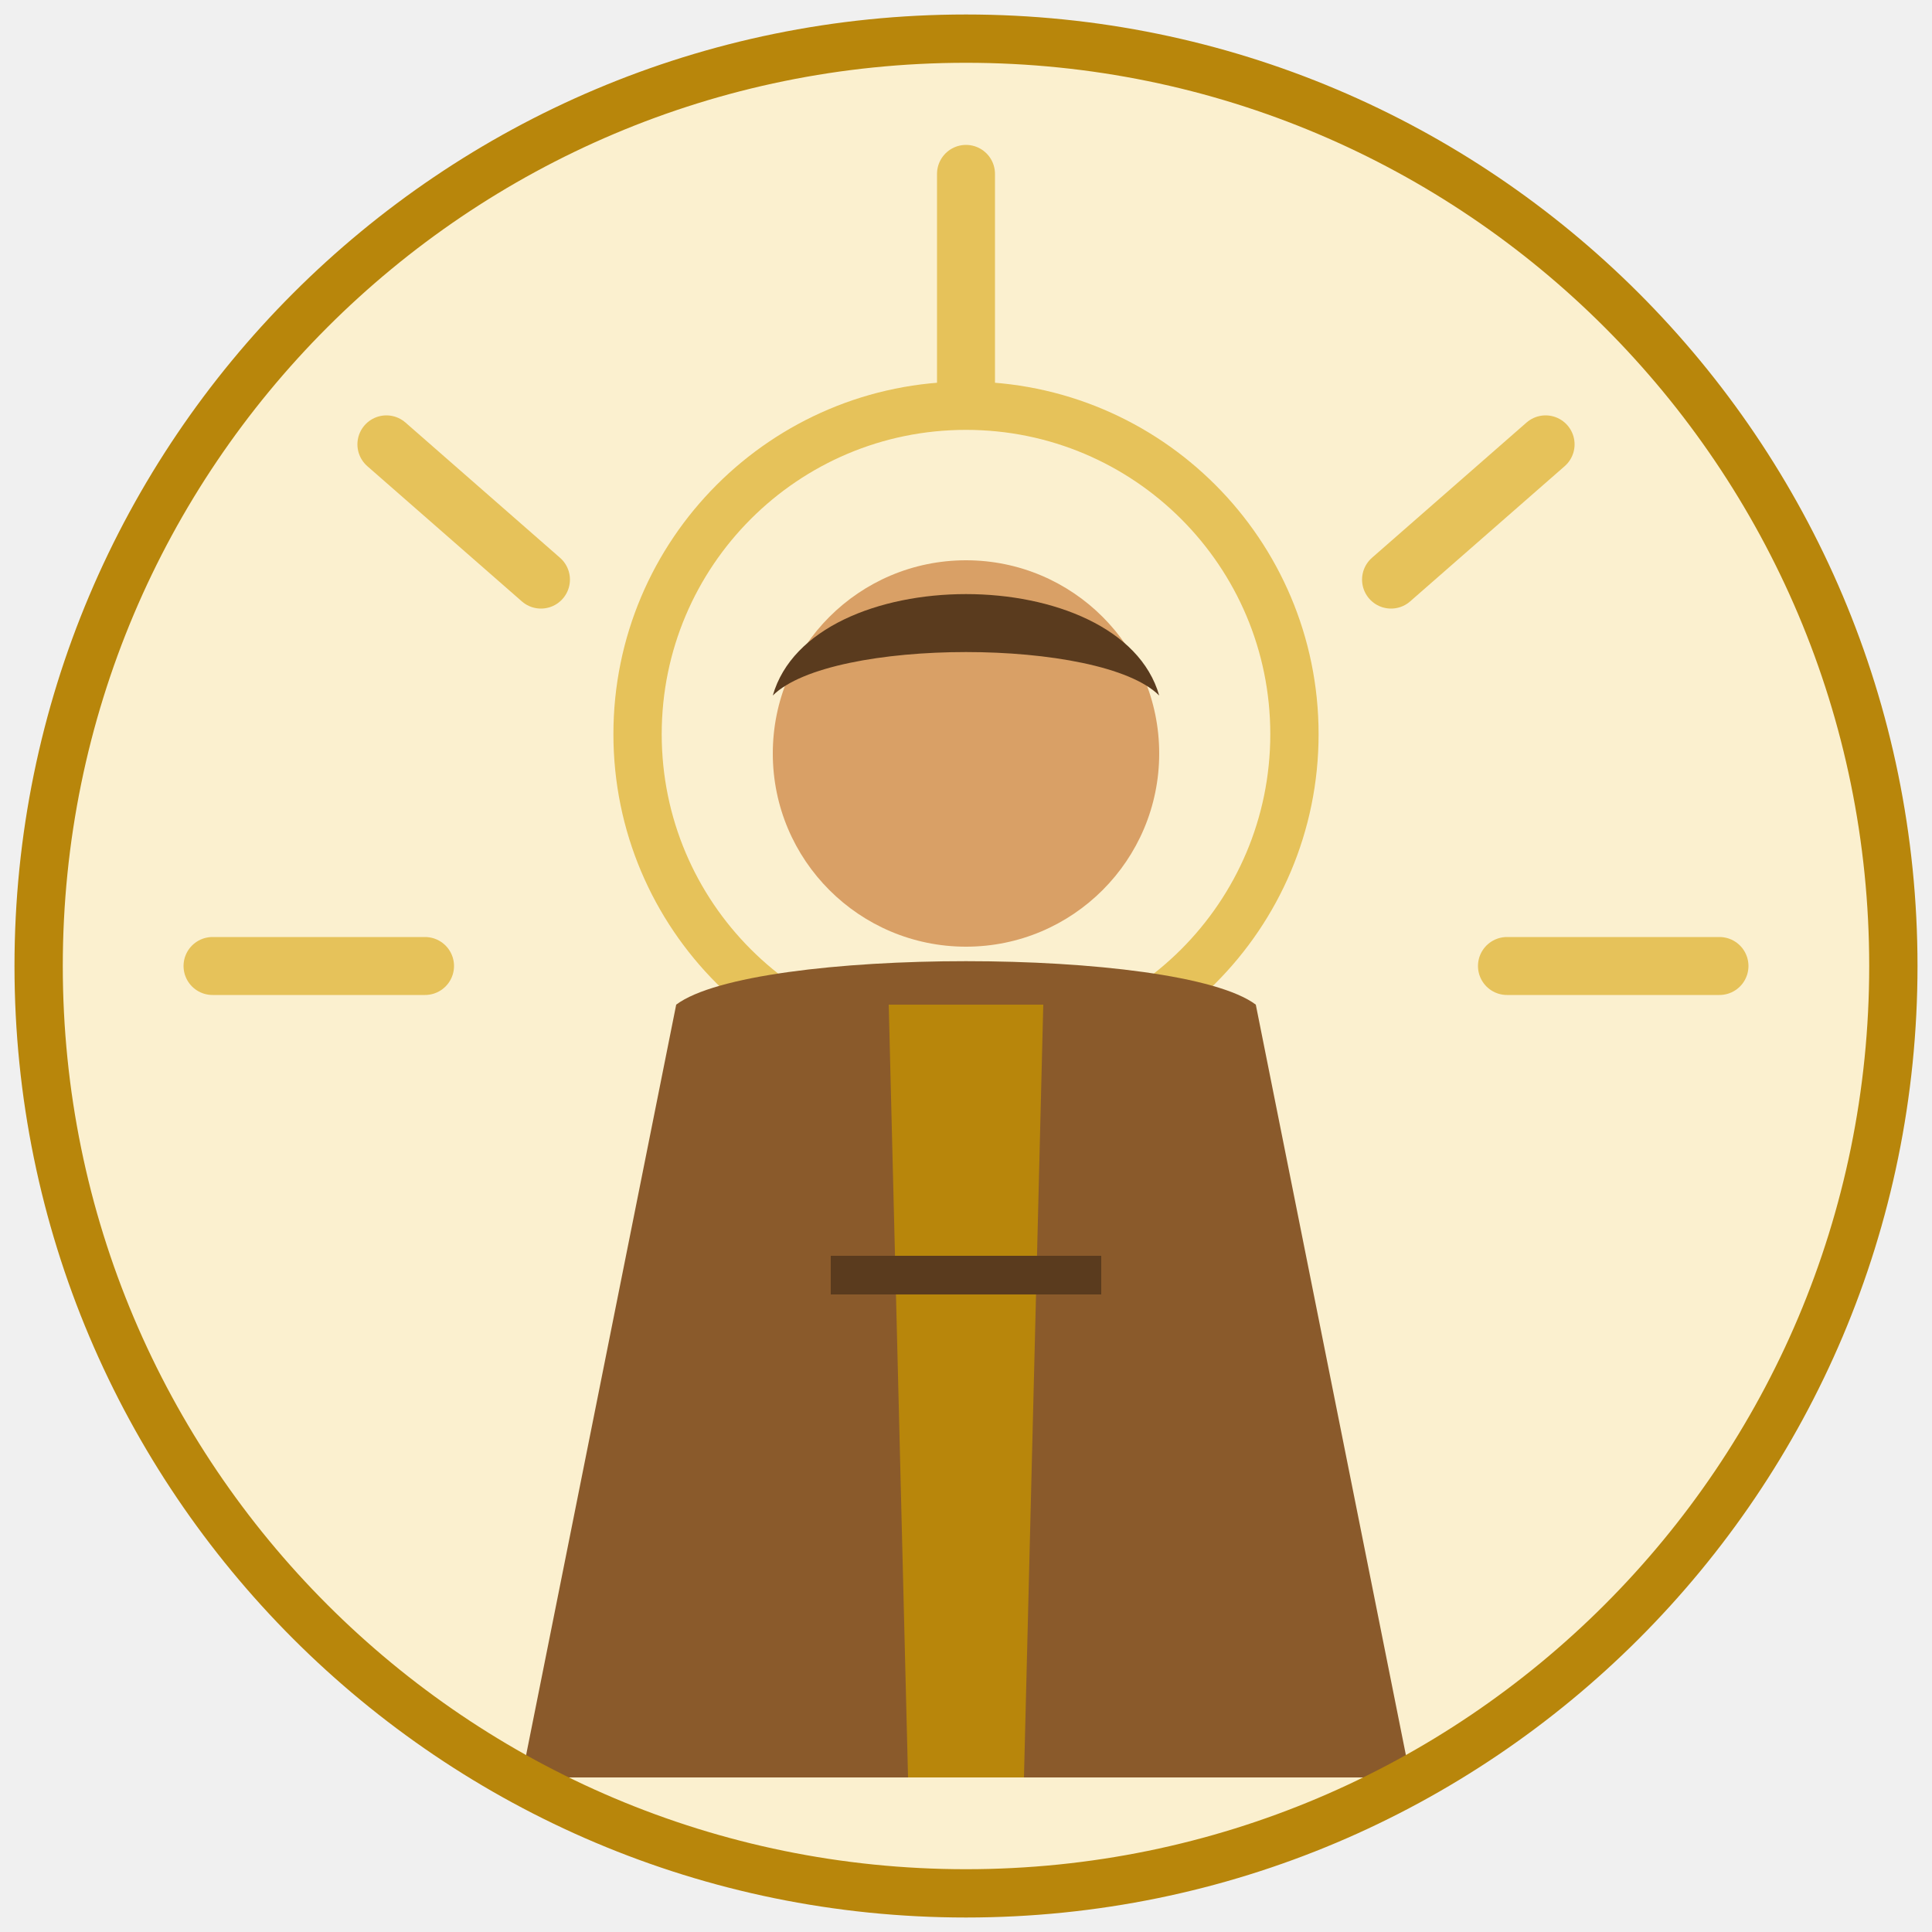
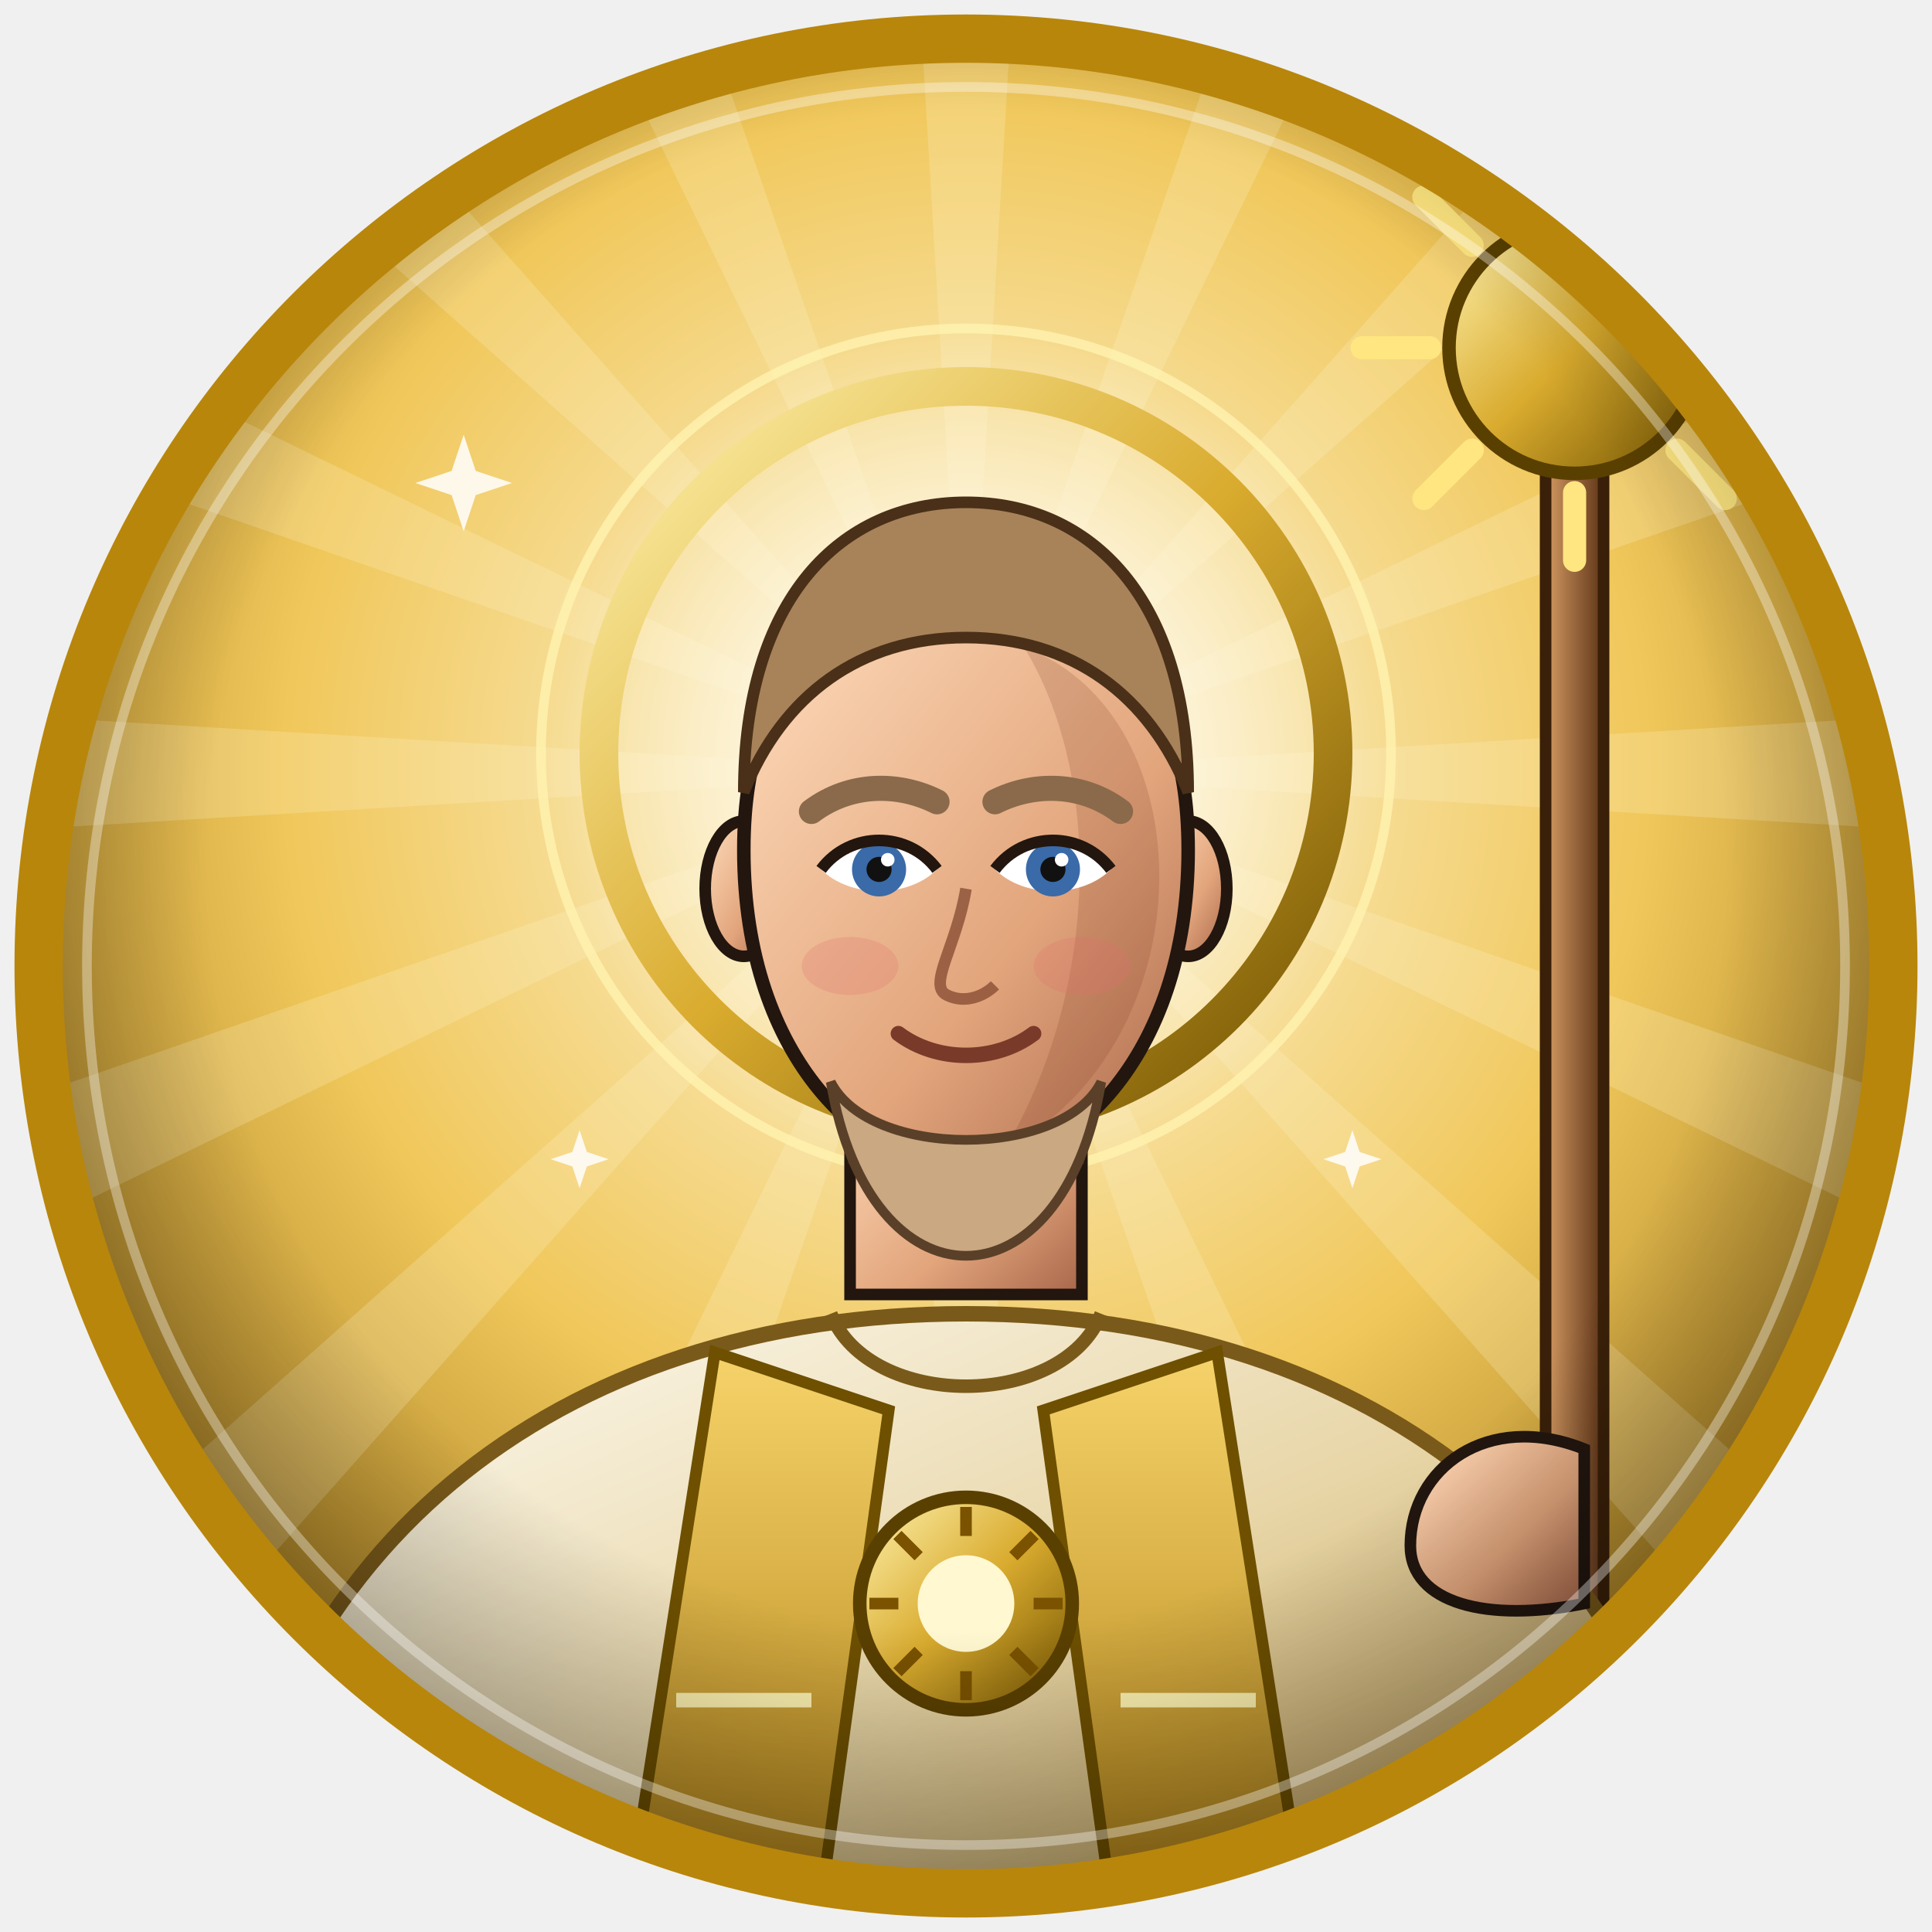
- <svg xmlns="http://www.w3.org/2000/svg" viewBox="0 0 200 200" role="img" aria-label="Strażnik Świtu">
+ <svg xmlns="http://www.w3.org/2000/svg" viewBox="0 0 200 200" role="img" aria-label="Kapłan">
  <defs>
    <clipPath id="round">
      <circle cx="100" cy="100" r="96" />
    </clipPath>
+     <radialGradient id="bg" cx="50%" cy="40%" r="70%">
+       <stop offset="0" stop-color="#fffbe8" />
+       <stop offset=".5" stop-color="#f0c75a" />
+       <stop offset="1" stop-color="#7a5200" />
+     </radialGradient>
+     <radialGradient id="halo" cx="50%" cy="50%" r="50%">
+       <stop offset="0" stop-color="#fff" stop-opacity=".8" />
+       <stop offset="1" stop-color="#fff" stop-opacity="0" />
+     </radialGradient>
+     <linearGradient id="skin" x1="0" y1="0" x2="1" y2="1">
+       <stop offset="0" stop-color="#ffdcbc" />
+       <stop offset=".6" stop-color="#e2a57c" />
+       <stop offset="1" stop-color="#a8664a" />
+     </linearGradient>
+     <linearGradient id="pale" x1="0" y1="0" x2="1" y2="1">
+       <stop offset="0" stop-color="#f6eef4" />
+       <stop offset=".6" stop-color="#d3c2d6" />
+       <stop offset="1" stop-color="#8f7a98" />
+     </linearGradient>
+     <linearGradient id="steel" x1="0" y1="0" x2="1" y2="1">
+       <stop offset="0" stop-color="#ffffff" />
+       <stop offset=".4" stop-color="#b9c2cc" />
+       <stop offset="1" stop-color="#3d444d" />
+     </linearGradient>
+     <linearGradient id="gold" x1="0" y1="0" x2="1" y2="1">
+       <stop offset="0" stop-color="#fff3b0" />
+       <stop offset=".5" stop-color="#d9ab2e" />
+       <stop offset="1" stop-color="#6e5000" />
+     </linearGradient>
+     <linearGradient id="brass" x1="0" y1="0" x2="1" y2="1">
+       <stop offset="0" stop-color="#ffe6a8" />
+       <stop offset=".5" stop-color="#c08a2e" />
+       <stop offset="1" stop-color="#5e3d08" />
+     </linearGradient>
+     <linearGradient id="leather" x1="0" y1="0" x2="1" y2="1">
+       <stop offset="0" stop-color="#b8754a" />
+       <stop offset="1" stop-color="#4a2814" />
+     </linearGradient>
+     <linearGradient id="wood" x1="0" y1="0" x2="1" y2="0">
+       <stop offset="0" stop-color="#d49a62" />
+       <stop offset="1" stop-color="#5e3418" />
+     </linearGradient>
+     <radialGradient id="vignette" cx="50%" cy="45%" r="60%">
+       <stop offset=".65" stop-color="#000" stop-opacity="0" />
+       <stop offset="1" stop-color="#000" stop-opacity=".5" />
+     </radialGradient>
+     <linearGradient id="robe" x1="0" y1="0" x2="1" y2="1">
+       <stop offset="0" stop-color="#fffdf6" />
+       <stop offset=".5" stop-color="#e8d6a8" />
+       <stop offset="1" stop-color="#b08a3a" />
+     </linearGradient>
+     <linearGradient id="stole" x1="0" y1="0" x2="0" y2="1">
+       <stop offset="0" stop-color="#f6d36a" />
+       <stop offset="1" stop-color="#a8780e" />
+     </linearGradient>
  </defs>
-   <circle cx="100" cy="100" r="98" fill="#b8860b" />
  <g clip-path="url(#round)">
-     <circle cx="100" cy="100" r="96" fill="#fbf0cf" />
-     <g stroke="#e6c25a" stroke-width="6" stroke-linecap="round">
-       <path d="M100 18v22M40 46l16 14M160 46l-16 14M22 100h22M156 100h22" />
-     </g>
-     <circle cx="100" cy="76" r="34" fill="none" stroke="#e6c25a" stroke-width="5" />
-     <circle cx="100" cy="78" r="20" fill="#d9a066" />
-     <path d="M80 72c4-14 36-14 40 0-6-6-34-6-40 0z" fill="#5a3b1e" />
-     <path d="M70 104c8-6 52-6 60 0l16 80H54z" fill="#8a5a2b" />
-     <path d="M92 104h16l-2 80h-12z" fill="#b8860b" />
-     <path d="M86 132h28" stroke="#5a3b1e" stroke-width="4" />
+     <rect width="200" height="200" fill="url(#bg)" />
+     <path d="M100 80L259.7 70.4L259.7 89.6Z" fill="#fff8d0" opacity="0.22" />
+     <path d="M100 80L251.2 132.3L243.9 150Z" fill="#fff8d0" opacity="0.22" />
+     <path d="M100 80L219.7 186.1L206.1 199.7Z" fill="#fff8d0" opacity="0.22" />
+     <path d="M100 80L170 223.9L152.3 231.2Z" fill="#fff8d0" opacity="0.22" />
+     <path d="M100 80L109.6 239.7L90.4 239.7Z" fill="#fff8d0" opacity="0.22" />
+     <path d="M100 80L47.7 231.2L30 223.9Z" fill="#fff8d0" opacity="0.22" />
+     <path d="M100 80L-6.1 199.7L-19.7 186.1Z" fill="#fff8d0" opacity="0.22" />
+     <path d="M100 80L-43.9 150L-51.2 132.3Z" fill="#fff8d0" opacity="0.22" />
+     <path d="M100 80L-59.7 89.6L-59.7 70.4Z" fill="#fff8d0" opacity="0.22" />
+     <path d="M100 80L-51.2 27.7L-43.9 10Z" fill="#fff8d0" opacity="0.22" />
+     <path d="M100 80L-19.7 -26.1L-6.1 -39.7Z" fill="#fff8d0" opacity="0.22" />
+     <path d="M100 80L30 -63.9L47.7 -71.2Z" fill="#fff8d0" opacity="0.22" />
+     <path d="M100 80L90.4 -79.7L109.6 -79.7Z" fill="#fff8d0" opacity="0.22" />
+     <path d="M100 80L152.3 -71.2L170 -63.9Z" fill="#fff8d0" opacity="0.22" />
+     <path d="M100 80L206.1 -39.7L219.7 -26.1Z" fill="#fff8d0" opacity="0.22" />
+     <path d="M100 80L243.9 10L251.2 27.7Z" fill="#fff8d0" opacity="0.22" />
+     <circle cx="100" cy="78" r="44" fill="url(#halo)" />
+     <circle cx="100" cy="78" r="38" fill="none" stroke="url(#gold)" stroke-width="4" />
+     <circle cx="100" cy="78" r="44" fill="none" stroke="#fff3b0" stroke-width="1" opacity=".8" />
+     <rect x="160" y="40" width="6" height="170" rx="2" fill="url(#wood)" stroke="#3a2008" stroke-width="1.2" />
+     <circle cx="163" cy="36" r="13" fill="url(#gold)" stroke="#5a4000" stroke-width="1.4" />
+     <path d="M178 36L185 36" stroke="#ffe680" stroke-width="2.4" stroke-linecap="round" />
+     <path d="M173.6 46.6L178.6 51.6" stroke="#ffe680" stroke-width="2.4" stroke-linecap="round" />
+     <path d="M163 51L163 58" stroke="#ffe680" stroke-width="2.4" stroke-linecap="round" />
+     <path d="M152.4 46.6L147.4 51.6" stroke="#ffe680" stroke-width="2.4" stroke-linecap="round" />
+     <path d="M148 36L141 36" stroke="#ffe680" stroke-width="2.4" stroke-linecap="round" />
+     <path d="M152.4 25.4L147.4 20.4" stroke="#ffe680" stroke-width="2.4" stroke-linecap="round" />
+     <path d="M163 21L163 14" stroke="#ffe680" stroke-width="2.4" stroke-linecap="round" />
+     <path d="M173.6 25.4L178.6 20.4" stroke="#ffe680" stroke-width="2.4" stroke-linecap="round" />
+     <path d="M22 204C26 160 58 136 100 136s74 24 78 68z" fill="url(#robe)" stroke="#7a5a1a" stroke-width="1.6" />
+     <path d="M74 140l-10 64h20l8-58zM126 140l10 64h-20l-8-58z" fill="url(#stole)" stroke="#6e5000" stroke-width="1.2" />
+     <path d="M70 176h14M116 176h14" stroke="#fff3b0" stroke-width="1.5" />
+     <path d="M86 136c4 10 24 10 28 0" fill="none" stroke="#7a5a1a" stroke-width="1.4" />
+     <circle cx="100" cy="166" r="11" fill="url(#gold)" stroke="#5a4000" stroke-width="1.4" />
+     <circle cx="100" cy="166" r="5" fill="#fff8d0" />
+     <path d="M107 166L110 166" stroke="#7a5200" stroke-width="1.2" />
+     <path d="M104.9 170.9L107.1 173.1" stroke="#7a5200" stroke-width="1.2" />
+     <path d="M100 173L100 176" stroke="#7a5200" stroke-width="1.2" />
+     <path d="M95.1 170.9L92.9 173.1" stroke="#7a5200" stroke-width="1.2" />
+     <path d="M93 166L90 166" stroke="#7a5200" stroke-width="1.2" />
+     <path d="M95.1 161.1L92.9 158.9" stroke="#7a5200" stroke-width="1.2" />
+     <path d="M100 159L100 156" stroke="#7a5200" stroke-width="1.2" />
+     <path d="M104.9 161.1L107.1 158.9" stroke="#7a5200" stroke-width="1.2" />
+     <path d="M164 150c-10-4-18 2-18 10 0 6 8 8 18 6z" fill="url(#skin)" stroke="#22160f" stroke-width="1.2" />
+     <path d="M88 112h24v22H88z" fill="url(#skin)" stroke="#22160f" stroke-width="1.2" />
+     <path d="M88 120c8 6 16 6 24 0" stroke="#7a3a24" stroke-width="1" opacity=".3" fill="none" />
+     <ellipse cx="77" cy="92" rx="4" ry="7" fill="url(#skin)" stroke="#22160f" stroke-width="1.2" />
+     <ellipse cx="123" cy="92" rx="4" ry="7" fill="url(#skin)" stroke="#22160f" stroke-width="1.2" />
+     <path d="M77 88C77 110 90 121 100 121C110 121 123 110 123 88C123 68 112 64 100 64C88 64 77 68 77 88Z" fill="url(#skin)" stroke="#22160f" stroke-width="1.4" />
+     <path d="M106 67C125 74 125 108 104 119C114 102 114 80 106 67Z" fill="#7a3a24" opacity=".18" />
+     <ellipse cx="88" cy="100" rx="5" ry="3" fill="#e0706a" opacity=".25" />
+     <ellipse cx="112" cy="100" rx="5" ry="3" fill="#e0706a" opacity=".25" />
+     <path d="M85 90C88 86 94 86 97 90C94 93 88 93 85 90Z" fill="#fff" />
+     <circle cx="91" cy="90" r="2.8" fill="#3a6aa8" />
+     <circle cx="91" cy="90" r="1.3" fill="#111" />
+     <circle cx="91.9" cy="89" r=".7" fill="#fff" />
+     <path d="M85 90C88 86 94 86 97 90" stroke="#22160f" stroke-width="1.2" fill="none" />
+     <path d="M97 83C93 81 88 81 84 84" stroke="#8a6a4a" stroke-width="2.6" fill="none" stroke-linecap="round" />
+     <path d="M103 90C106 86 112 86 115 90C112 93 106 93 103 90Z" fill="#fff" />
+     <circle cx="109" cy="90" r="2.8" fill="#3a6aa8" />
+     <circle cx="109" cy="90" r="1.3" fill="#111" />
+     <circle cx="109.9" cy="89" r=".7" fill="#fff" />
+     <path d="M103 90C106 86 112 86 115 90" stroke="#22160f" stroke-width="1.2" fill="none" />
+     <path d="M103 83C107 81 112 81 116 84" stroke="#8a6a4a" stroke-width="2.6" fill="none" stroke-linecap="round" />
+     <path d="M100 92C99 98 96 102 98 103C100 104 102 103 103 102" stroke="#8a4f34" stroke-width="1.2" fill="none" opacity=".8" />
+     <path d="M93 107C97 110 103 110 107 107" stroke="#7a3a2a" stroke-width="1.6" fill="none" stroke-linecap="round" />
+     <path d="M77 82c0-20 10-30 23-30s23 10 23 30c-4-10-12-16-23-16s-19 6-23 16z" fill="#a8835a" stroke="#4a3018" stroke-width="1.2" />
+     <path d="M86 112c4 8 24 8 28 0-2 12-8 18-14 18s-12-6-14-18z" fill="#c9a882" stroke="#5a4028" stroke-width="1" />
+     <path d="M48 45L49.25 48.75L53 50L49.25 51.25L48 55L46.75 51.25L43 50L46.75 48.75Z" fill="#fff" opacity=".85" />
+     <path d="M140 117L140.75 119.25L143 120L140.75 120.75L140 123L139.25 120.75L137 120L139.25 119.25Z" fill="#fff" opacity=".85" />
+     <path d="M60 117L60.75 119.25L63 120L60.75 120.75L60 123L59.25 120.75L57 120L59.25 119.25Z" fill="#fff" opacity=".85" />
+     <rect width="200" height="200" fill="url(#vignette)" />
  </g>
  <circle cx="100" cy="100" r="96" fill="none" stroke="#b8860b" stroke-width="5" />
+   <circle cx="100" cy="100" r="91" fill="none" stroke="#fff" stroke-width="1" opacity=".35" />
</svg>
